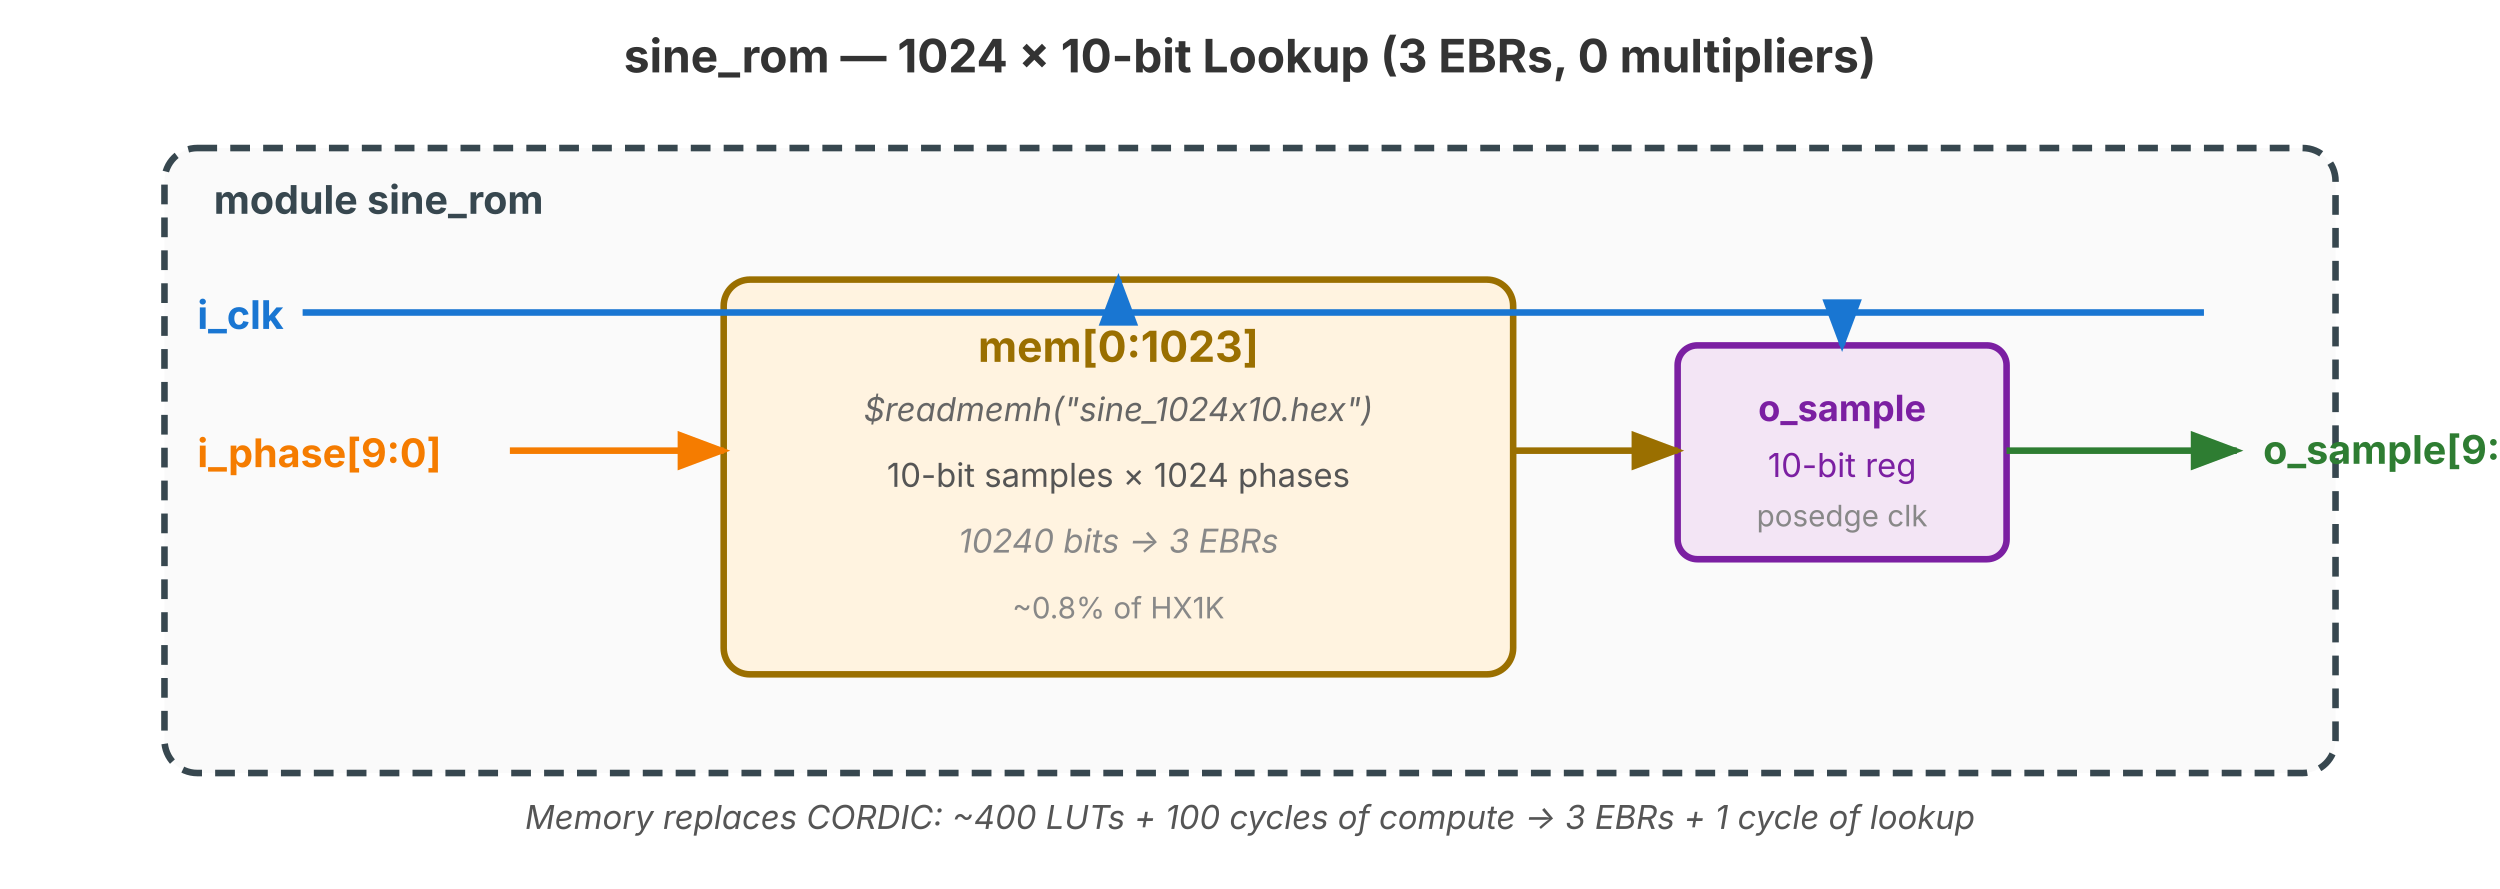
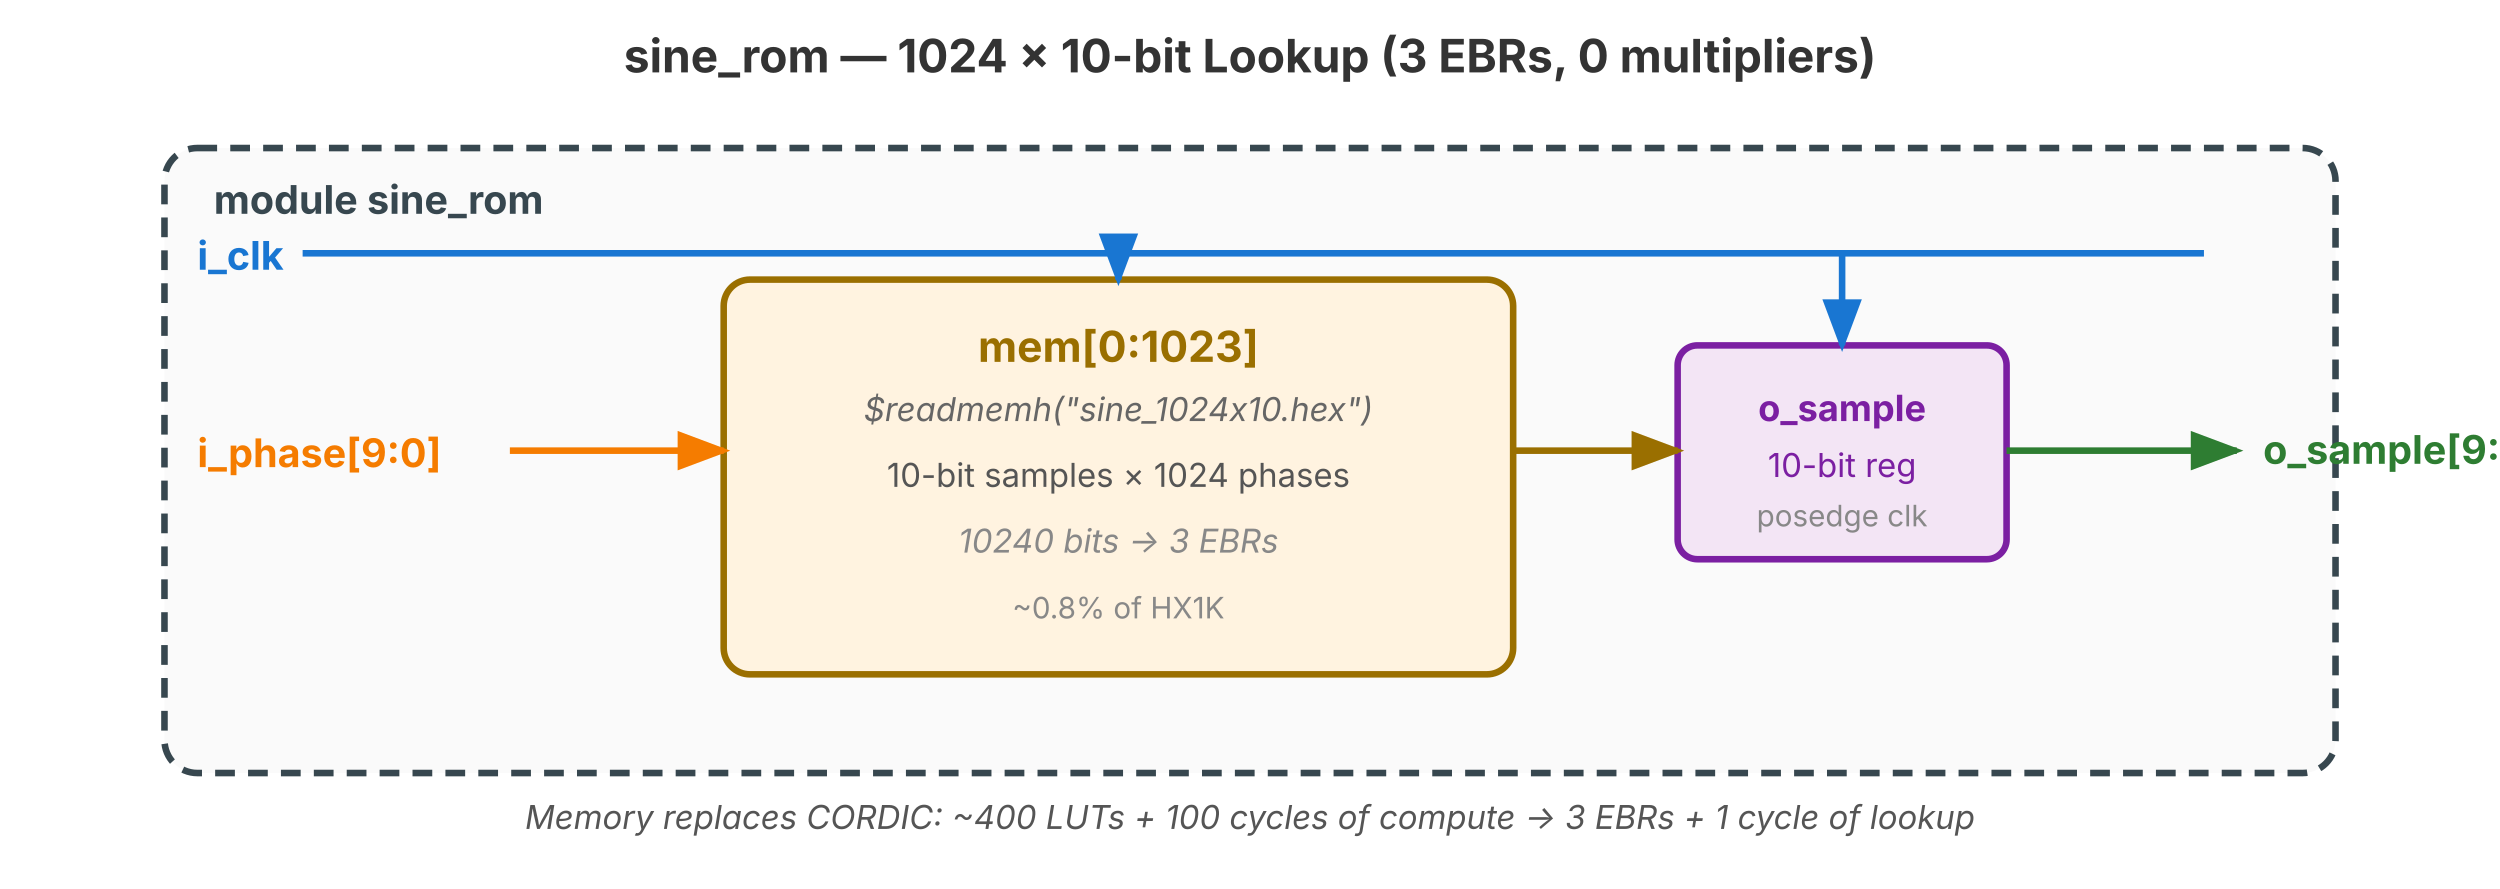
<svg xmlns="http://www.w3.org/2000/svg" viewBox="0 0 760 270" font-family="Inter, sans-serif">
  <defs>
    <marker id="aBlu" markerWidth="8" markerHeight="6" refX="7" refY="3" orient="auto">
      <path d="M0,0 L8,3 L0,6 Z" fill="#1976D2" />
    </marker>
    <marker id="aOrg" markerWidth="8" markerHeight="6" refX="7" refY="3" orient="auto">
      <path d="M0,0 L8,3 L0,6 Z" fill="#F57C00" />
    </marker>
    <marker id="aGrn" markerWidth="8" markerHeight="6" refX="7" refY="3" orient="auto">
      <path d="M0,0 L8,3 L0,6 Z" fill="#2E7D32" />
    </marker>
    <marker id="aAmb" markerWidth="8" markerHeight="6" refX="7" refY="3" orient="auto">
      <path d="M0,0 L8,3 L0,6 Z" fill="#9A6F00" />
    </marker>
  </defs>
  <text x="380" y="22" text-anchor="middle" font-size="14" font-weight="700" fill="#333">sine_rom — 1024 × 10-bit Lookup (3 EBRs, 0 multipliers)</text>
  <rect x="50" y="45" width="660" height="190" rx="10" fill="#FAFAFA" stroke="#37474F" stroke-width="2" stroke-dasharray="6,4" />
  <text x="65" y="65" font-size="12" font-weight="700" fill="#37474F">module sine_rom</text>
  <rect x="220" y="85" width="240" height="120" rx="8" fill="#FFF3E0" stroke="#9A6F00" stroke-width="2" />
  <text x="340" y="110" text-anchor="middle" font-size="13" font-weight="700" fill="#9A6F00">mem[0:1023]</text>
  <text x="340" y="128" text-anchor="middle" font-size="10" fill="#666" font-style="italic">$readmemh("sine_1024x10.hex")</text>
  <text x="340" y="148" text-anchor="middle" font-size="10" fill="#555">10-bit samples × 1024 phases</text>
  <text x="340" y="168" text-anchor="middle" font-size="10" fill="#888" font-style="italic">10240 bits → 3 EBRs</text>
  <text x="340" y="188" text-anchor="middle" font-size="9" fill="#888">~0.8% of HX1K</text>
  <rect x="510" y="105" width="100" height="65" rx="6" fill="#F3E5F5" stroke="#7B1FA2" stroke-width="2" />
  <text x="560" y="128" text-anchor="middle" font-size="11" font-weight="700" fill="#7B1FA2">o_sample</text>
  <text x="560" y="145" text-anchor="middle" font-size="10" fill="#7B1FA2">10-bit reg</text>
  <text x="560" y="160" text-anchor="middle" font-size="9" fill="#888">posedge clk</text>
-   <text x="60" y="100" font-size="12" fill="#1976D2" font-weight="700">i_clk</text>
-   <line x1="92" y1="95" x2="670" y2="95" stroke="#1976D2" stroke-width="2" />
-   <line x1="340" y1="95" x2="340" y2="85" stroke="#1976D2" stroke-width="2" marker-end="url(#aBlu)" />
-   <line x1="560" y1="95" x2="560" y2="105" stroke="#1976D2" stroke-width="2" marker-end="url(#aBlu)" />
+   <text x="60" y="82" font-size="12" fill="#1976D2" font-weight="700">i_clk</text>
+   <line x1="92" y1="77" x2="670" y2="77" stroke="#1976D2" stroke-width="2" />
+   <line x1="340" y1="77" x2="340" y2="85" stroke="#1976D2" stroke-width="2" marker-end="url(#aBlu)" />
+   <line x1="560" y1="77" x2="560" y2="105" stroke="#1976D2" stroke-width="2" marker-end="url(#aBlu)" />
  <text x="60" y="142" font-size="12" fill="#F57C00" font-weight="700">i_phase[9:0]</text>
  <line x1="155" y1="137" x2="220" y2="137" stroke="#F57C00" stroke-width="2" marker-end="url(#aOrg)" />
  <line x1="460" y1="137" x2="510" y2="137" stroke="#9A6F00" stroke-width="2" marker-end="url(#aAmb)" />
  <line x1="610" y1="137" x2="680" y2="137" stroke="#2E7D32" stroke-width="2" marker-end="url(#aGrn)" />
  <text x="688" y="141" font-size="12" fill="#2E7D32" font-weight="700">o_sample[9:0]</text>
  <text x="380" y="252" text-anchor="middle" font-size="10" fill="#555" font-style="italic">Memory replaces CORDIC: ~400 LUTs + 100 cycles of compute → 3 EBRs + 1 cycle of lookup</text>
</svg>
